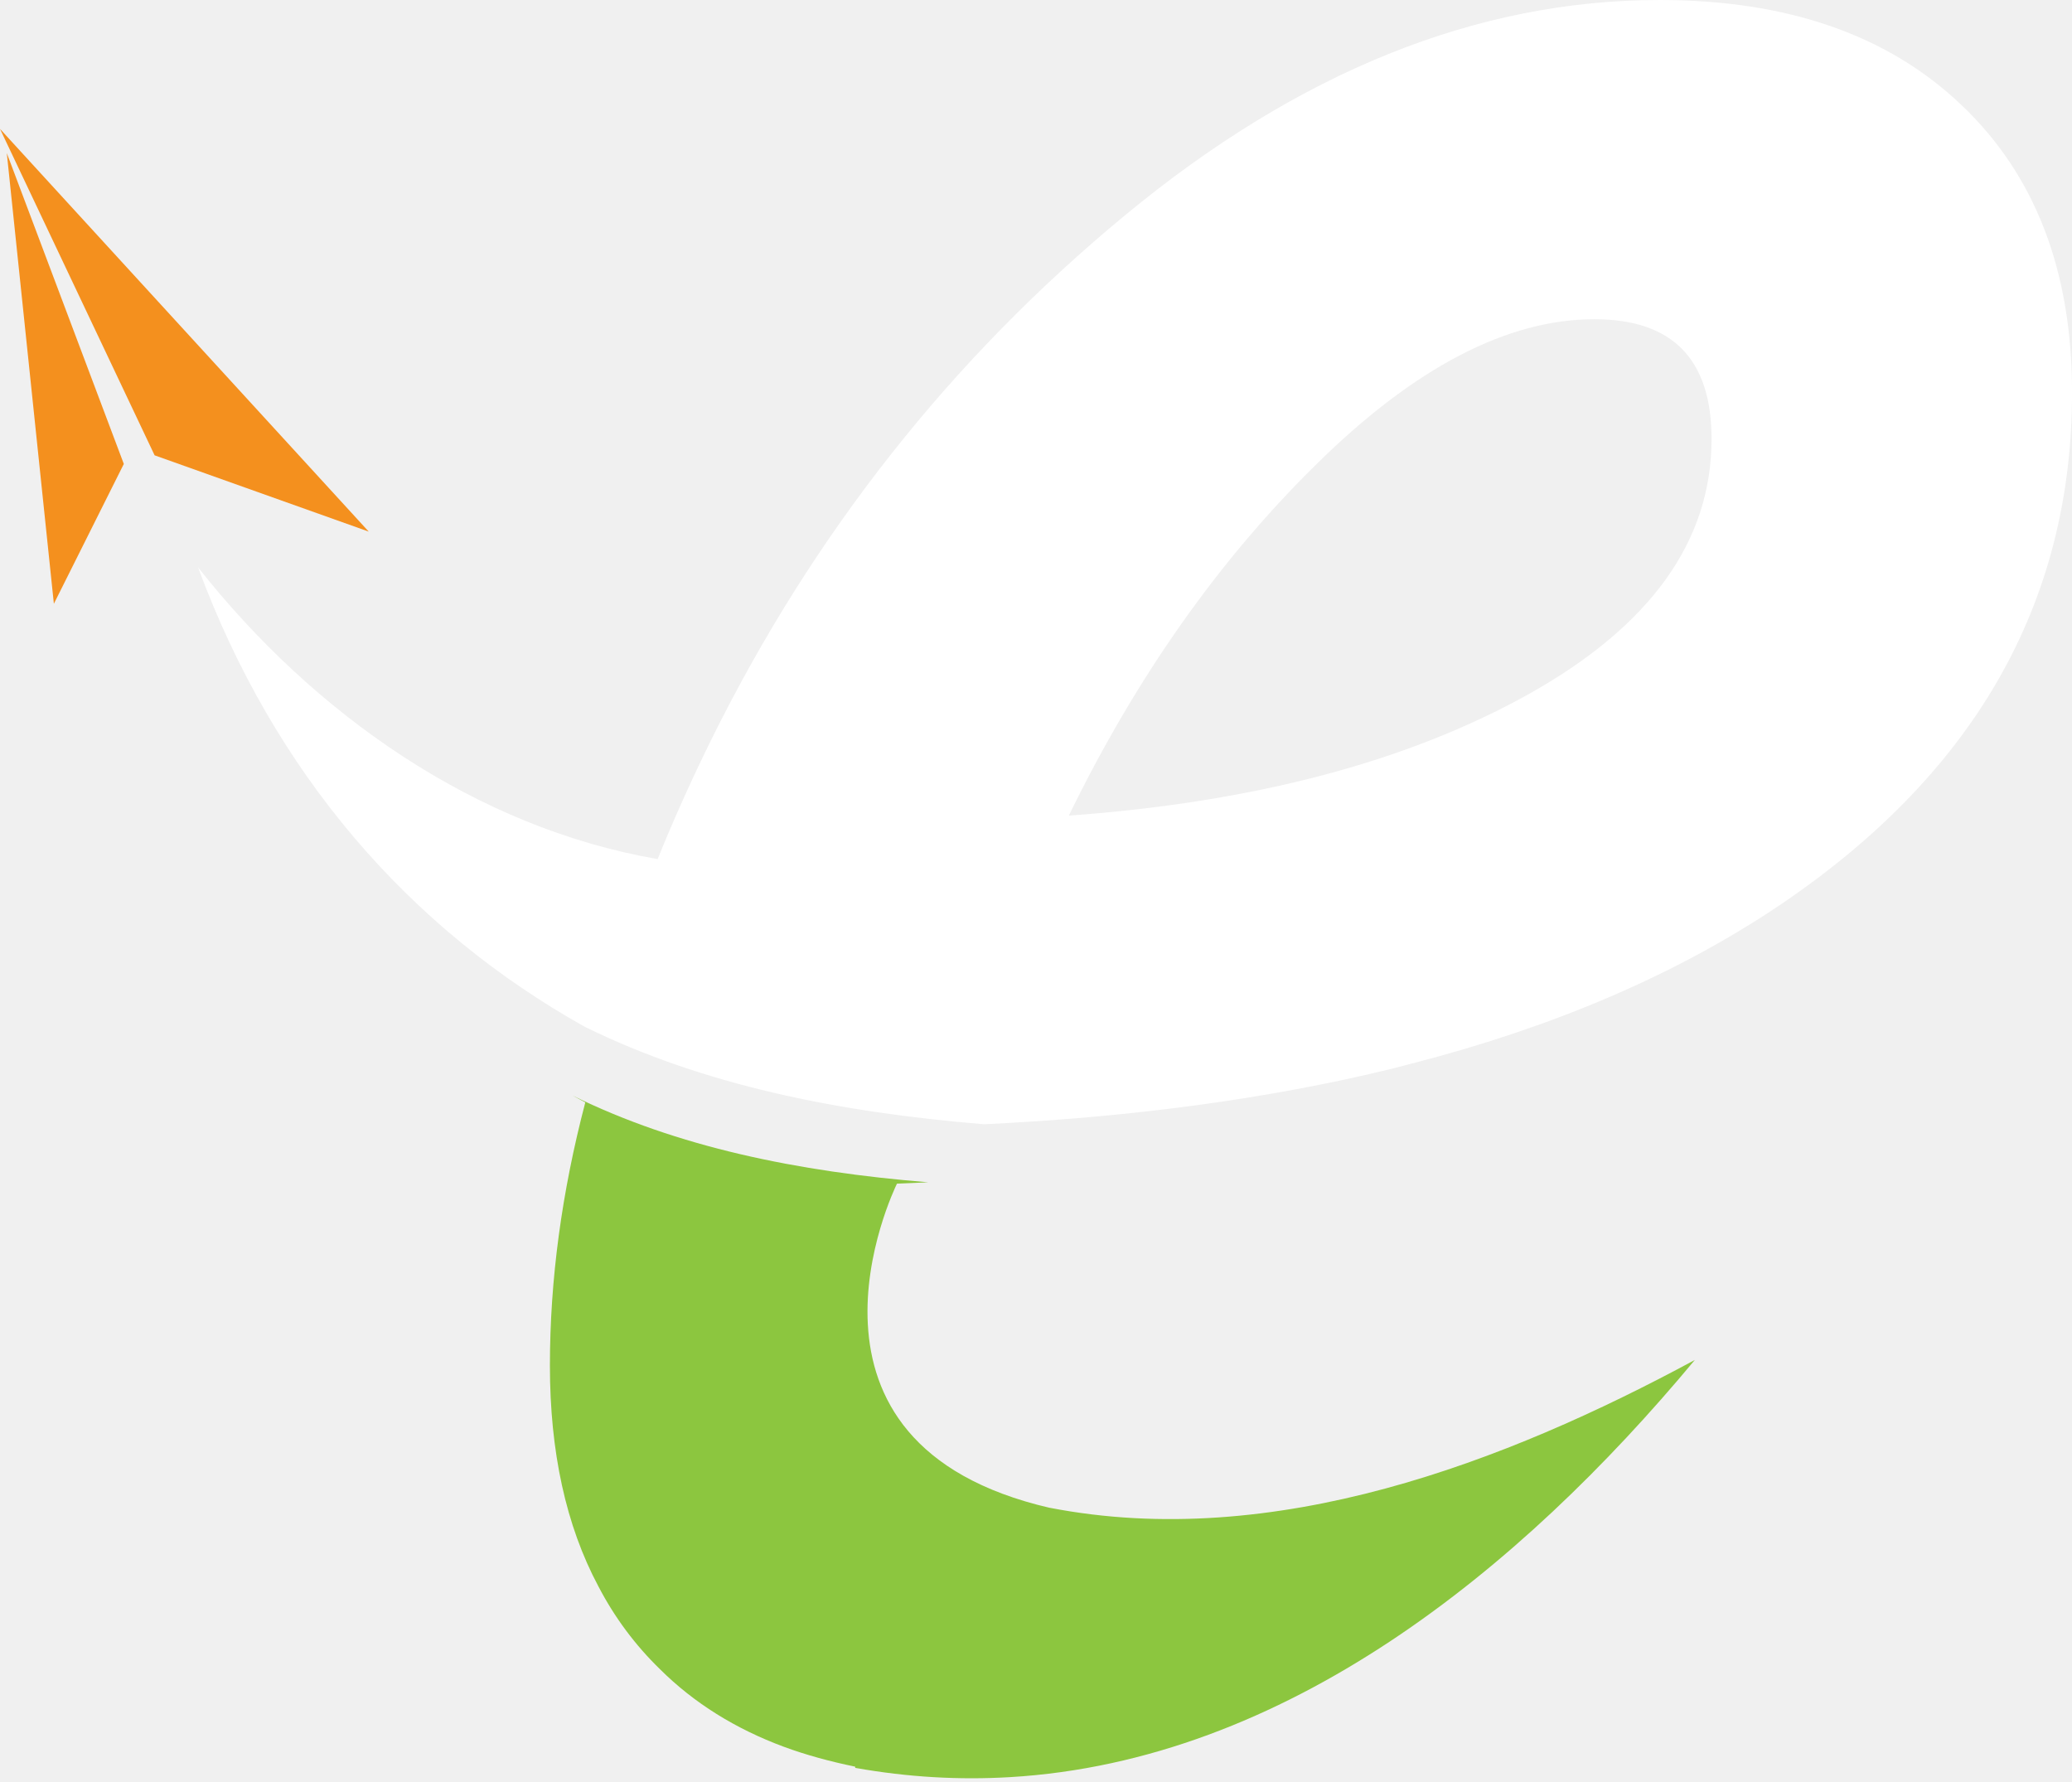
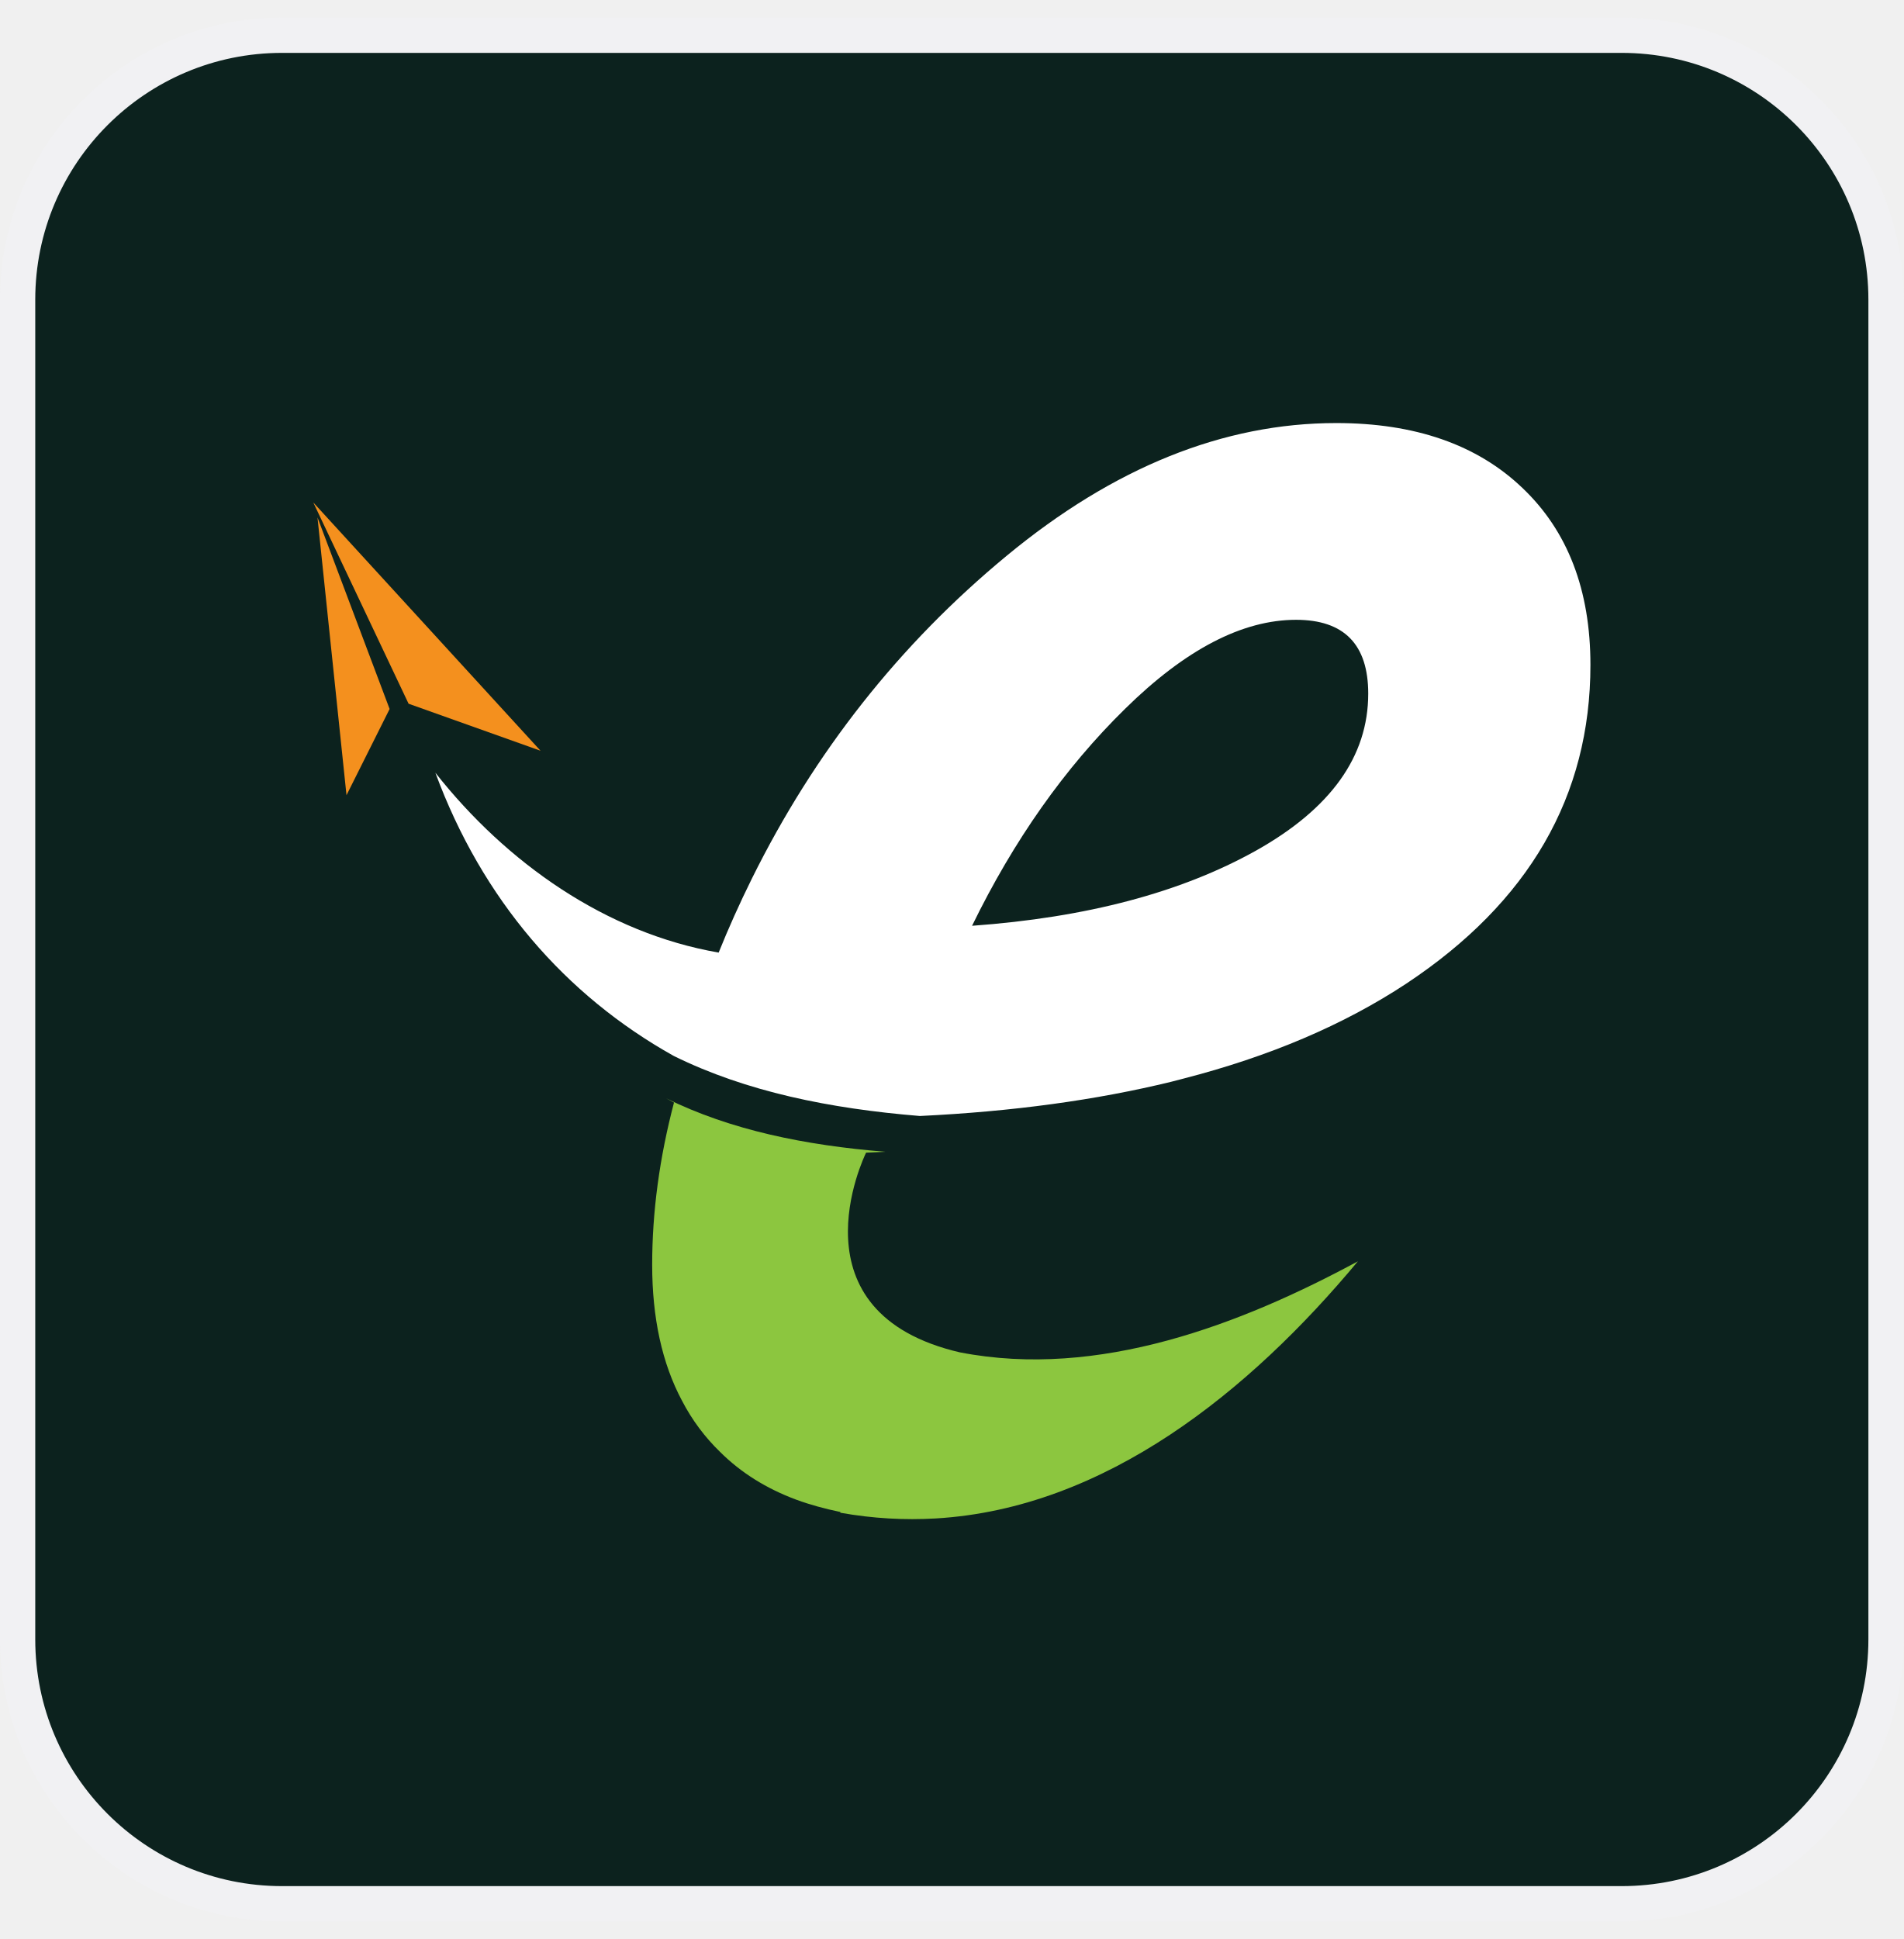
- <svg xmlns="http://www.w3.org/2000/svg" width="50" height="43" viewBox="0 0 50 43" fill="none">
-   <path d="M2.988 11.195L1.3 14.569L0.164 3.694L2.988 11.195Z" fill="#F4901E" />
-   <path d="M0 3.11L3.731 10.987L8.898 12.828L0 3.11Z" fill="#F4901E" />
-   <path d="M47.335 2.537C45.56 0.842 43.127 0 40.05 0C35.639 0 31.335 1.733 27.143 5.199C22.948 8.665 19.626 12.878 17.172 17.832C16.691 18.807 16.256 19.773 15.87 20.73C11.467 19.968 7.57 17.227 4.779 13.69C6.612 18.649 9.862 22.401 14.112 24.777C14.116 24.777 14.125 24.777 14.129 24.785C16.956 26.174 20.207 26.838 23.744 27.128H23.756C27.375 26.954 30.647 26.506 33.586 25.789L34.051 25.668C37.438 24.798 40.349 23.558 42.791 21.945C47.596 18.761 50.001 14.607 50.001 9.47C50.001 6.538 49.113 4.225 47.335 2.537ZM36.903 16.742C33.968 18.38 30.269 19.358 25.792 19.681C27.421 16.34 29.415 13.508 31.783 11.186C34.142 8.864 36.377 7.703 38.474 7.703C40.357 7.703 41.302 8.665 41.302 10.593C41.302 13.056 39.83 15.1 36.903 16.742Z" fill="white" />
-   <path d="M25.339 36.386C18.626 34.836 21.558 28.741 21.645 28.562C21.898 28.55 22.15 28.542 22.399 28.529C19.24 28.272 16.342 27.679 13.817 26.436C13.916 26.489 14.02 26.547 14.124 26.601C13.556 28.766 13.27 30.88 13.27 32.953C13.27 35.026 13.655 36.809 14.439 38.277C14.829 39.027 15.326 39.695 15.927 40.279C16.748 41.096 17.751 41.718 18.912 42.149C19.451 42.348 20.032 42.506 20.637 42.63V42.659C21.914 42.887 23.158 42.954 24.369 42.883C31.015 42.493 36.666 37.9 40.899 32.816C36.33 35.283 30.741 37.435 25.326 36.382L25.339 36.386Z" fill="#8CC63F" />
+ <svg xmlns="http://www.w3.org/2000/svg" width="54" height="55" viewBox="0 0 54 55" fill="none">
+   <rect x="0.5" y="1" width="53" height="53" rx="7.5" fill="#0C221E" />
+   <rect x="0.5" y="1" width="53" height="53" rx="7.5" stroke="#F1F1F3" />
+   <path d="M11.052 20.111L9.829 22.556L9.006 14.677L11.052 20.111Z" fill="#F4901E" />
+   <path d="M8.887 14.253L11.59 19.961L15.333 21.295L8.887 14.253Z" fill="#F4901E" />
+   <path d="M43.183 13.838C41.898 12.61 40.134 12 37.905 12C34.709 12 31.591 13.256 28.553 15.767C25.513 18.279 23.107 21.331 21.329 24.92C20.98 25.626 20.665 26.326 20.386 27.02C17.195 26.468 14.371 24.482 12.35 21.919C13.677 25.512 16.033 28.231 19.112 29.952C19.115 29.952 19.121 29.952 19.124 29.958C21.172 30.965 23.528 31.445 26.09 31.655H26.099C28.722 31.529 31.092 31.205 33.222 30.685L33.558 30.598C36.013 29.967 38.121 29.069 39.891 27.901C43.373 25.593 45.115 22.583 45.115 18.861C45.115 16.737 44.472 15.061 43.183 13.838ZM35.625 24.13C33.498 25.317 30.819 26.026 27.574 26.26C28.755 23.839 30.2 21.787 31.915 20.105C33.624 18.423 35.243 17.581 36.764 17.581C38.127 17.581 38.812 18.279 38.812 19.675C38.812 21.46 37.746 22.941 35.625 24.13Z" fill="white" />
+   <path d="M27.245 38.364C22.381 37.24 24.505 32.824 24.568 32.695C24.751 32.686 24.935 32.68 25.115 32.671C22.826 32.485 20.726 32.055 18.896 31.154C18.969 31.193 19.044 31.235 19.119 31.274C18.707 32.842 18.5 34.374 18.5 35.876C18.5 37.378 18.779 38.67 19.347 39.733C19.63 40.277 19.99 40.761 20.426 41.184C21.02 41.776 21.747 42.227 22.588 42.539C22.979 42.683 23.4 42.797 23.838 42.888V42.909C24.764 43.074 25.665 43.122 26.542 43.071C31.357 42.788 35.452 39.46 38.519 35.777C35.209 37.565 31.159 39.124 27.236 38.361L27.245 38.364Z" fill="#8CC63F" />
</svg>
